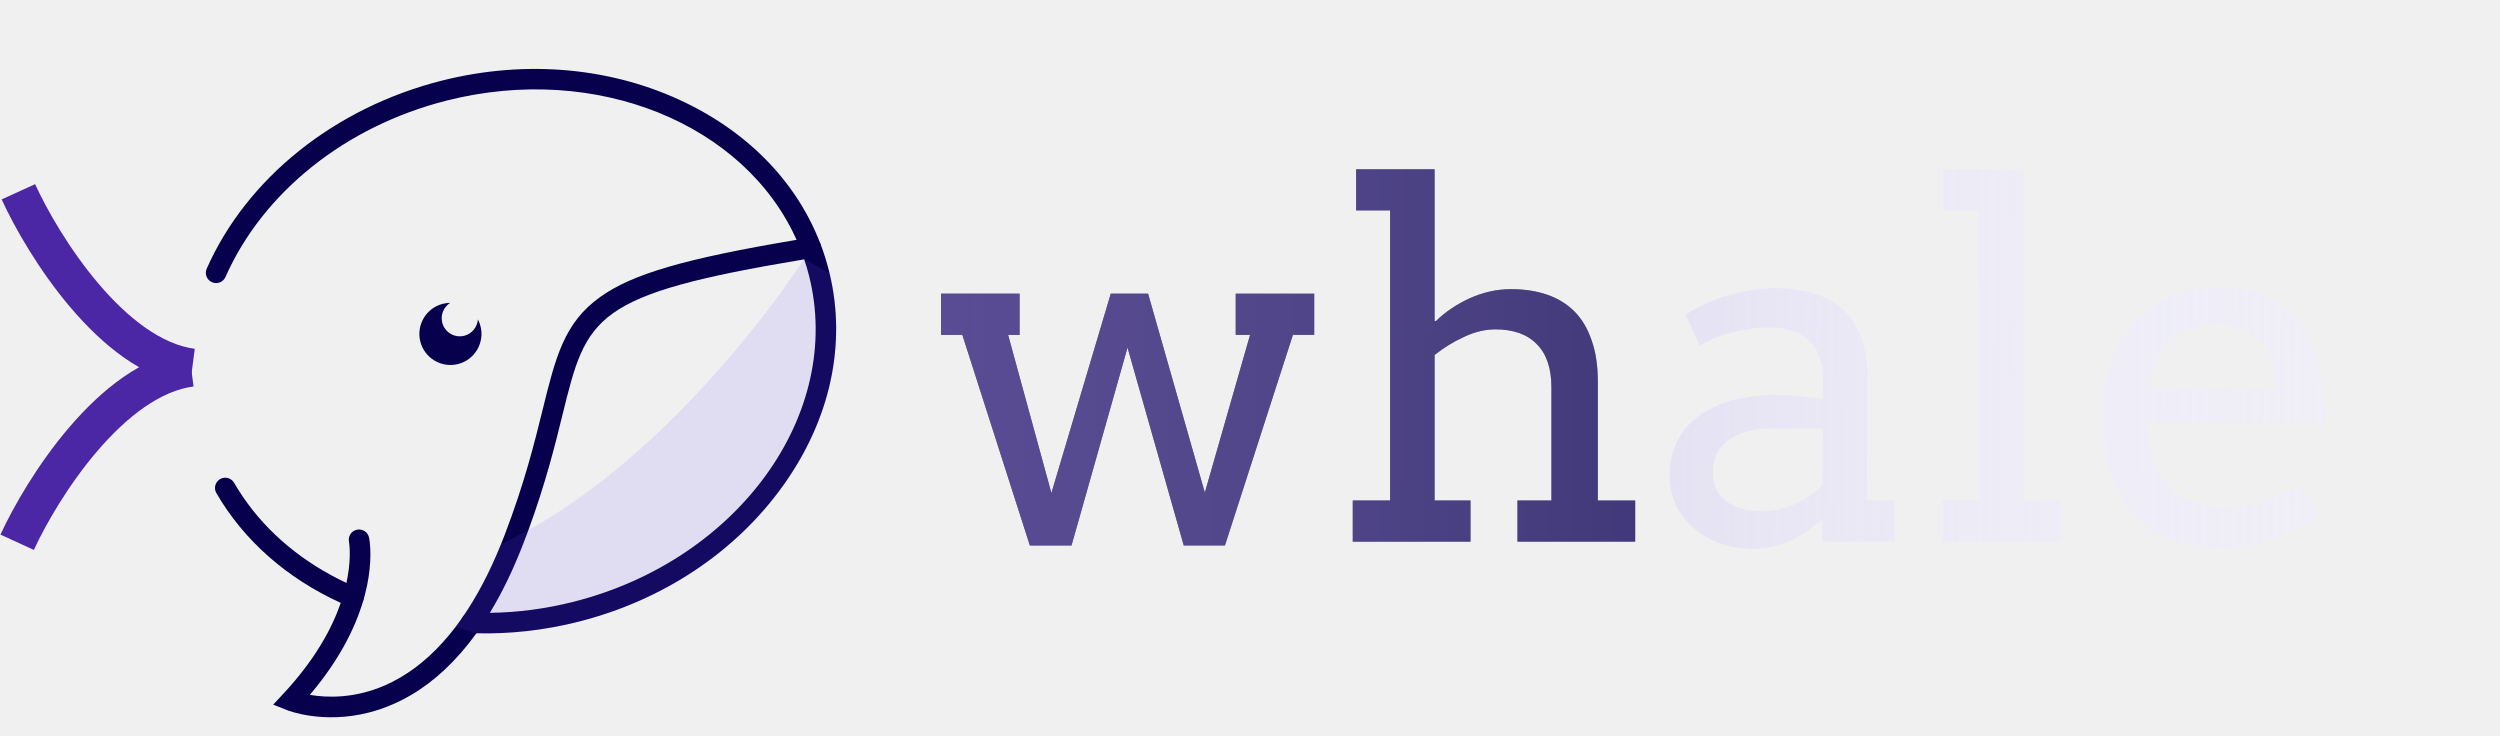
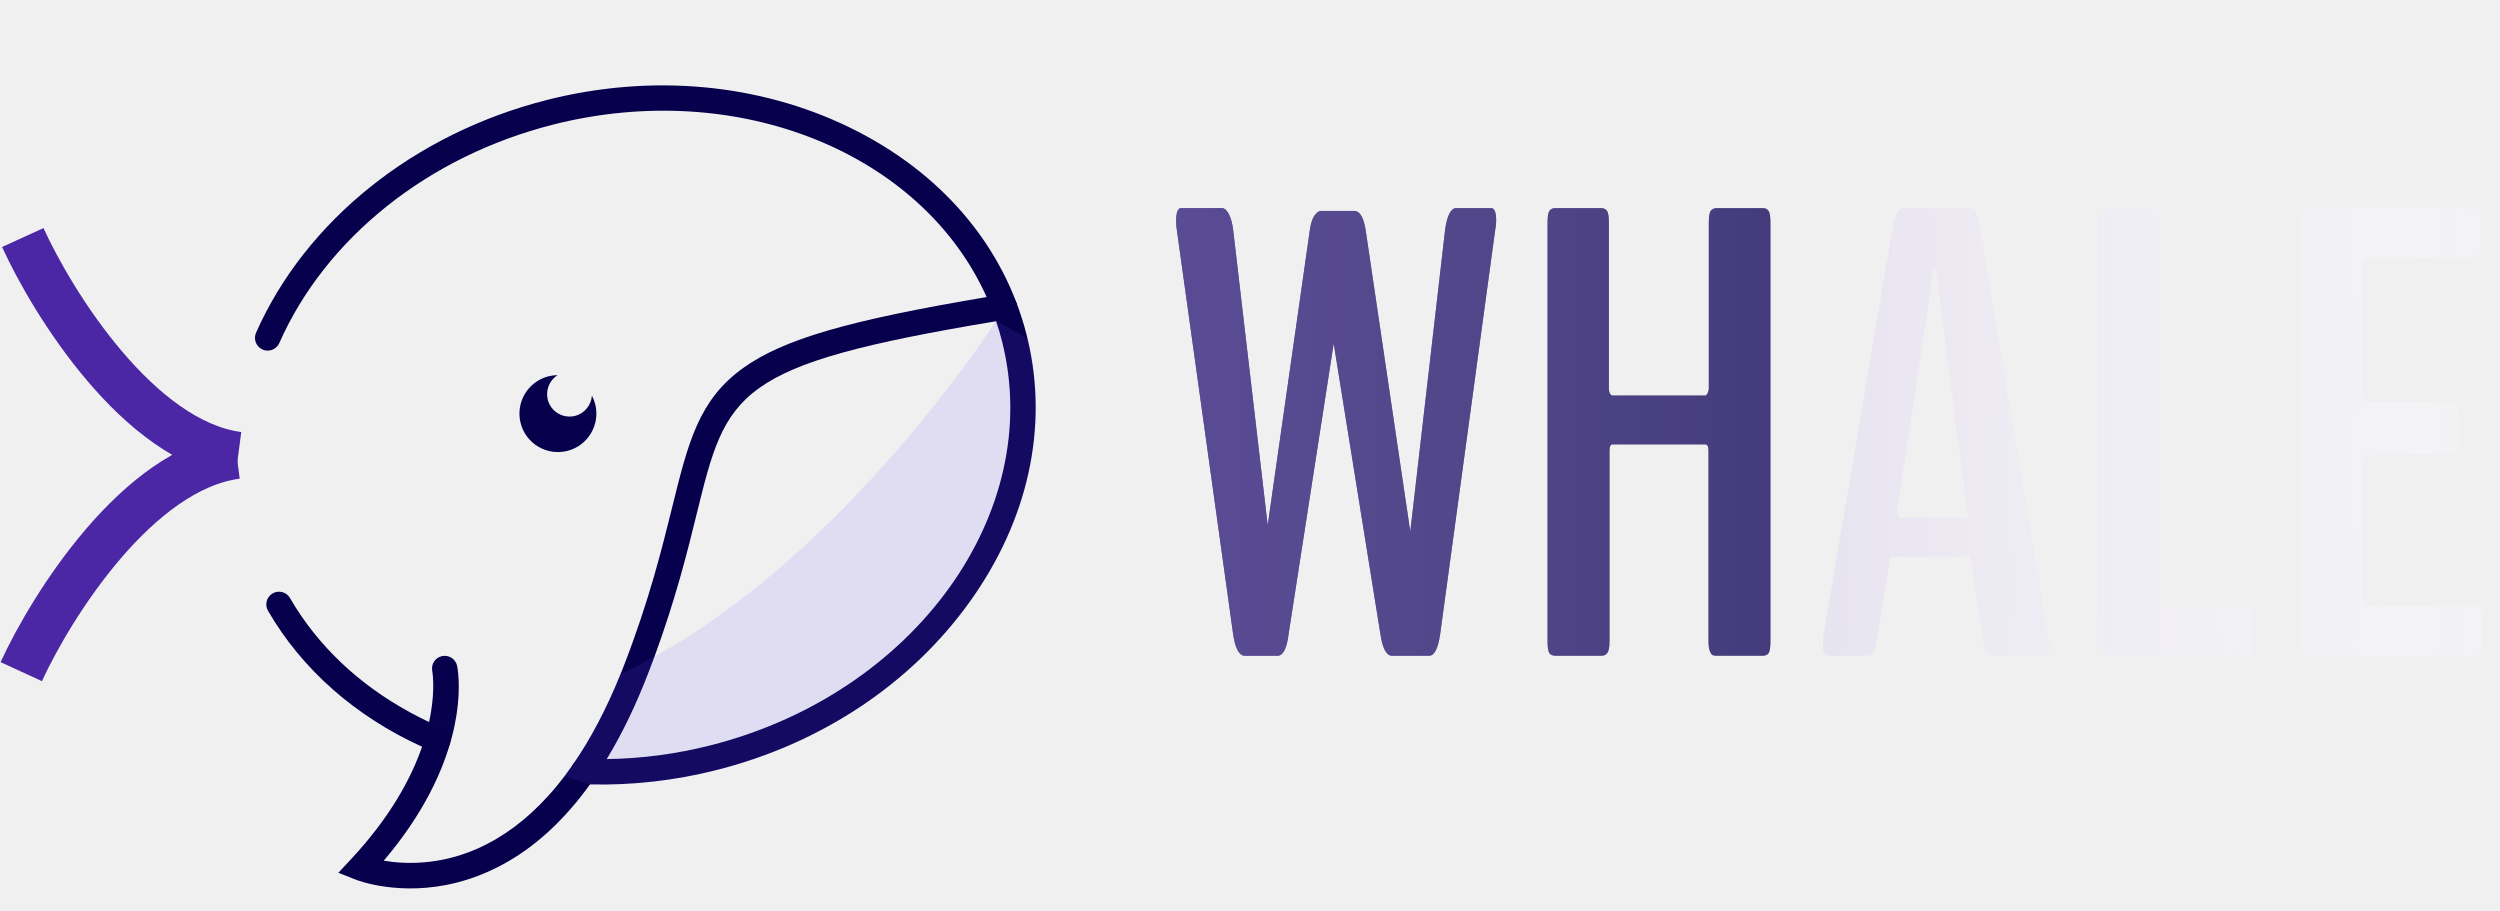
- <svg xmlns="http://www.w3.org/2000/svg" width="2040" height="600" viewBox="0 0 2040 600" fill="none">
+ <svg xmlns="http://www.w3.org/2000/svg" width="1647" height="600" viewBox="0 0 1647 600" fill="none">
  <g clip-path="url(#clip0)">
    <path d="M296.535 485.267C296.966 486.969 296.898 488.858 296.139 490.633C295.076 493.147 292.923 494.871 290.462 495.494C288.758 495.925 286.923 495.843 285.183 495.104C282.771 494.104 280.4 493.034 278.055 491.958C233.906 471.821 198.937 440.987 176.554 402.362C174.249 398.37 175.601 393.251 179.62 390.938C183.579 388.612 188.732 389.985 191.038 393.977C209.087 425.151 236.201 450.866 270.167 469.321L270.439 469.482C274.409 471.642 278.503 473.714 282.683 475.678C285.623 477.063 288.639 478.401 291.667 479.678C294.174 480.712 295.892 482.838 296.535 485.267Z" fill="#07004D" />
    <path d="M676.361 220.721C676.573 221.559 676.779 222.371 676.964 223.216C690.87 281.34 677.373 342.743 638.854 396.467C600.105 450.536 540.878 489.873 472.128 507.274C444.567 514.249 416.536 517.43 388.676 516.739C387.148 516.723 385.613 516.681 384.068 516.611C381.308 516.504 378.928 515.062 377.502 512.949C376.51 511.53 375.95 509.773 376.025 507.912C376.089 506.571 376.464 505.325 377.078 504.221C377.421 503.76 377.757 503.272 378.068 502.79C379.666 500.918 382.085 499.787 384.731 499.895C389.732 500.098 394.726 500.157 399.711 500.074C422.548 499.791 445.464 496.755 468.02 491.045C602.492 457.011 688.672 337.582 660.134 224.828C658.998 220.338 657.713 215.944 656.218 211.633C654.41 206.191 652.344 200.87 650.001 195.709C607.794 101.379 486.915 51.077 364.506 82.059C282.098 102.917 214.624 156.744 184.004 225.994C182.143 230.235 177.189 232.151 172.974 230.281C168.726 228.392 166.817 223.466 168.679 219.224C201.397 145.3 273.04 87.942 360.398 65.831C429.149 48.43 499.965 54.884 559.763 83.98C620.058 113.327 661.473 161.896 676.361 220.721Z" fill="#07004D" />
    <path d="M669.992 200.894C670.741 205.453 667.656 209.745 663.07 210.503C660.749 210.888 658.485 211.26 656.219 211.631C483.183 240.434 478.864 257.931 459.051 338.259C452.871 363.42 445.247 394.244 431.075 432.855C429.813 436.281 428.504 439.749 427.128 443.293C418.928 464.563 409.794 483.508 399.712 500.074C396.164 505.951 392.471 511.492 388.677 516.739C384.519 522.597 380.178 528.071 375.68 533.151C359.259 551.955 340.948 565.8 320.836 574.573C313.951 577.611 307.21 579.863 300.747 581.499C263.748 590.863 235.684 580.038 234.31 579.495L222.921 574.981L231.271 566.018C257.234 538.179 270.929 512.583 278.055 491.957C279.933 486.532 281.355 481.453 282.436 476.748C282.517 476.383 282.603 476.044 282.684 475.679C283.051 473.944 283.378 472.279 283.684 470.648C286.784 452.998 284.812 442.361 284.778 442.11C283.864 437.593 286.714 433.159 291.26 432.24C295.769 431.299 300.174 434.157 301.135 438.632C301.362 439.755 303.759 451.725 300.743 471.078C300.026 475.634 299.011 480.61 297.592 485.919C291.757 507.888 279.159 535.998 252.819 567.01C266.177 569.299 289.083 570.322 314.498 559.084C331.373 551.618 346.969 540.015 361.133 524.343C364.896 520.225 368.531 515.823 372.09 511.124C373.768 508.887 375.433 506.595 377.078 504.221C377.421 503.76 377.758 503.272 378.068 502.791C389.38 486.315 399.629 466.771 408.732 444.293C409.671 441.984 410.578 439.653 411.506 437.289C427.893 394.693 436.157 361.177 442.811 334.253C453.351 291.526 460.306 263.29 489.786 242.302C516.196 223.503 558.631 211.064 650.002 195.709C653.396 195.137 656.846 194.551 660.382 193.973C664.947 193.25 669.24 196.336 669.992 200.894Z" fill="#07004D" />
    <g opacity="0.25">
      <g opacity="0.25">
        <path opacity="0.25" d="M283.684 470.648C289.396 471.044 295.073 471.19 300.742 471.078C300.026 475.634 299.012 480.61 297.592 485.919L296.535 485.267L282.436 476.748L270.439 469.482C274.409 471.643 278.502 473.714 282.684 475.679C283.051 473.944 283.378 472.279 283.684 470.648Z" fill="#0071BC" />
      </g>
    </g>
    <g opacity="0.25">
      <g opacity="0.25">
        <path opacity="0.25" d="M676.964 223.216C690.87 281.34 677.374 342.743 638.853 396.467C600.104 450.536 540.878 489.873 472.128 507.273C444.568 514.249 416.537 517.429 388.677 516.739L377.501 512.949L372.091 511.125C373.768 508.886 375.432 506.594 377.078 504.221C377.421 503.761 377.758 503.273 378.068 502.791C389.38 486.315 399.629 466.771 408.732 444.293C416.292 440.74 423.731 436.929 431.076 432.854C561.097 360.662 656.219 211.632 656.219 211.632L676.964 223.216Z" fill="#7150FF" />
        <path opacity="0.25" d="M676.964 223.216C690.87 281.34 677.374 342.743 638.853 396.467C600.104 450.536 540.878 489.873 472.128 507.273C444.568 514.249 416.537 517.429 388.677 516.739L377.501 512.949L372.091 511.125C373.768 508.886 375.432 506.594 377.078 504.221C377.421 503.761 377.758 503.273 378.068 502.791C389.38 486.315 399.629 466.771 408.732 444.293C416.292 440.74 423.731 436.929 431.076 432.854C561.097 360.662 656.219 211.632 656.219 211.632L676.964 223.216Z" fill="#7150FF" />
        <path opacity="0.25" d="M676.964 223.216C690.87 281.34 677.374 342.743 638.853 396.467C600.104 450.536 540.878 489.873 472.128 507.273C444.568 514.249 416.537 517.429 388.677 516.739L377.501 512.949L372.091 511.125C373.768 508.886 375.432 506.594 377.078 504.221C377.421 503.761 377.758 503.273 378.068 502.791C389.38 486.315 399.629 466.771 408.732 444.293C416.292 440.74 423.731 436.929 431.076 432.854C561.097 360.662 656.219 211.632 656.219 211.632L676.964 223.216Z" fill="#7150FF" />
        <path opacity="0.25" d="M676.964 223.216C690.87 281.34 677.374 342.743 638.853 396.467C600.104 450.536 540.878 489.873 472.128 507.273C444.568 514.249 416.537 517.429 388.677 516.739L377.501 512.949L372.091 511.125C373.768 508.886 375.432 506.594 377.078 504.221C377.421 503.761 377.758 503.273 378.068 502.791C389.38 486.315 399.629 466.771 408.732 444.293C416.292 440.74 423.731 436.929 431.076 432.854C561.097 360.662 656.219 211.632 656.219 211.632L676.964 223.216Z" fill="#7150FF" />
        <path opacity="0.25" d="M676.964 223.216C690.87 281.34 677.374 342.743 638.853 396.467C600.104 450.536 540.878 489.873 472.128 507.273C444.568 514.249 416.537 517.429 388.677 516.739L377.501 512.949L372.091 511.125C373.768 508.886 375.432 506.594 377.078 504.221C377.421 503.761 377.758 503.273 378.068 502.791C389.38 486.315 399.629 466.771 408.732 444.293C416.292 440.74 423.731 436.929 431.076 432.854C561.097 360.662 656.219 211.632 656.219 211.632L676.964 223.216Z" fill="#7150FF" />
        <path opacity="0.25" d="M676.964 223.216C690.87 281.34 677.374 342.743 638.853 396.467C600.104 450.536 540.878 489.873 472.128 507.273C444.568 514.249 416.537 517.429 388.677 516.739L377.501 512.949L372.091 511.125C373.768 508.886 375.432 506.594 377.078 504.221C377.421 503.761 377.758 503.273 378.068 502.791C389.38 486.315 399.629 466.771 408.732 444.293C416.292 440.74 423.731 436.929 431.076 432.854C561.097 360.662 656.219 211.632 656.219 211.632L676.964 223.216Z" fill="#7150FF" />
        <path opacity="0.25" d="M676.964 223.216C690.87 281.34 677.374 342.743 638.853 396.467C600.104 450.536 540.878 489.873 472.128 507.273C444.568 514.249 416.537 517.429 388.677 516.739L377.501 512.949L372.091 511.125C373.768 508.886 375.432 506.594 377.078 504.221C377.421 503.761 377.758 503.273 378.068 502.791C389.38 486.315 399.629 466.771 408.732 444.293C416.292 440.74 423.731 436.929 431.076 432.854C561.097 360.662 656.219 211.632 656.219 211.632L676.964 223.216Z" fill="#7150FF" />
        <path opacity="0.25" d="M676.964 223.216C690.87 281.34 677.374 342.743 638.853 396.467C600.104 450.536 540.878 489.873 472.128 507.273C444.568 514.249 416.537 517.429 388.677 516.739L377.501 512.949L372.091 511.125C373.768 508.886 375.432 506.594 377.078 504.221C377.421 503.761 377.758 503.273 378.068 502.791C389.38 486.315 399.629 466.771 408.732 444.293C416.292 440.74 423.731 436.929 431.076 432.854C561.097 360.662 656.219 211.632 656.219 211.632L676.964 223.216Z" fill="#7150FF" />
        <path opacity="0.25" d="M676.964 223.216C690.87 281.34 677.374 342.743 638.853 396.467C600.104 450.536 540.878 489.873 472.128 507.273C444.568 514.249 416.537 517.429 388.677 516.739L377.501 512.949L372.091 511.125C373.768 508.886 375.432 506.594 377.078 504.221C377.421 503.761 377.758 503.273 378.068 502.791C389.38 486.315 399.629 466.771 408.732 444.293C416.292 440.74 423.731 436.929 431.076 432.854C561.097 360.662 656.219 211.632 656.219 211.632L676.964 223.216Z" fill="#7150FF" />
        <path opacity="0.25" d="M676.964 223.216C690.87 281.34 677.374 342.743 638.853 396.467C600.104 450.536 540.878 489.873 472.128 507.273C444.568 514.249 416.537 517.429 388.677 516.739L377.501 512.949L372.091 511.125C373.768 508.886 375.432 506.594 377.078 504.221C377.421 503.761 377.758 503.273 378.068 502.791C389.38 486.315 399.629 466.771 408.732 444.293C416.292 440.74 423.731 436.929 431.076 432.854C561.097 360.662 656.219 211.632 656.219 211.632L676.964 223.216Z" fill="#7150FF" />
        <path opacity="0.25" d="M676.964 223.216C690.87 281.34 677.374 342.743 638.853 396.467C600.104 450.536 540.878 489.873 472.128 507.273C444.568 514.249 416.537 517.429 388.677 516.739L377.501 512.949L372.091 511.125C373.768 508.886 375.432 506.594 377.078 504.221C377.421 503.761 377.758 503.273 378.068 502.791C389.38 486.315 399.629 466.771 408.732 444.293C416.292 440.74 423.731 436.929 431.076 432.854C561.097 360.662 656.219 211.632 656.219 211.632L676.964 223.216Z" fill="#7150FF" />
        <path opacity="0.25" d="M676.964 223.216C690.87 281.34 677.374 342.743 638.853 396.467C600.104 450.536 540.878 489.873 472.128 507.273C444.568 514.249 416.537 517.429 388.677 516.739L377.501 512.949L372.091 511.125C373.768 508.886 375.432 506.594 377.078 504.221C377.421 503.761 377.758 503.273 378.068 502.791C389.38 486.315 399.629 466.771 408.732 444.293C416.292 440.74 423.731 436.929 431.076 432.854C561.097 360.662 656.219 211.632 656.219 211.632L676.964 223.216Z" fill="#7150FF" />
        <path opacity="0.25" d="M676.964 223.216C690.87 281.34 677.374 342.743 638.853 396.467C600.104 450.536 540.878 489.873 472.128 507.273C444.568 514.249 416.537 517.429 388.677 516.739L377.501 512.949L372.091 511.125C373.768 508.886 375.432 506.594 377.078 504.221C377.421 503.761 377.758 503.273 378.068 502.791C389.38 486.315 399.629 466.771 408.732 444.293C416.292 440.74 423.731 436.929 431.076 432.854C561.097 360.662 656.219 211.632 656.219 211.632L676.964 223.216Z" fill="#7150FF" />
      </g>
    </g>
    <g opacity="0.25">
      <g opacity="0.25">
        <path opacity="0.25" d="M676.964 223.216C690.87 281.34 677.374 342.743 638.853 396.467C600.104 450.536 540.878 489.873 472.128 507.273C444.568 514.249 416.537 517.429 388.677 516.739L377.501 512.949L372.091 511.125C373.768 508.886 375.432 506.594 377.078 504.221C377.421 503.761 377.758 503.273 378.068 502.791C389.38 486.315 399.629 466.771 408.732 444.293C416.292 440.74 423.731 436.929 431.076 432.854C561.097 360.662 656.219 211.632 656.219 211.632L676.964 223.216Z" fill="#7150FF" />
        <path opacity="0.25" d="M676.964 223.216C690.87 281.34 677.374 342.743 638.853 396.467C600.104 450.536 540.878 489.873 472.128 507.273C444.568 514.249 416.537 517.429 388.677 516.739L377.501 512.949L372.091 511.125C373.768 508.886 375.432 506.594 377.078 504.221C377.421 503.761 377.758 503.273 378.068 502.791C389.38 486.315 399.629 466.771 408.732 444.293C416.292 440.74 423.731 436.929 431.076 432.854C561.097 360.662 656.219 211.632 656.219 211.632L676.964 223.216Z" fill="#7150FF" />
        <path opacity="0.25" d="M676.964 223.216C690.87 281.34 677.374 342.743 638.853 396.467C600.104 450.536 540.878 489.873 472.128 507.273C444.568 514.249 416.537 517.429 388.677 516.739L377.501 512.949L372.091 511.125C373.768 508.886 375.432 506.594 377.078 504.221C377.421 503.761 377.758 503.273 378.068 502.791C389.38 486.315 399.629 466.771 408.732 444.293C416.292 440.74 423.731 436.929 431.076 432.854C561.097 360.662 656.219 211.632 656.219 211.632L676.964 223.216Z" fill="#7150FF" />
        <path opacity="0.25" d="M676.964 223.216C690.87 281.34 677.374 342.743 638.853 396.467C600.104 450.536 540.878 489.873 472.128 507.273C444.568 514.249 416.537 517.429 388.677 516.739L377.501 512.949L372.091 511.125C373.768 508.886 375.432 506.594 377.078 504.221C377.421 503.761 377.758 503.273 378.068 502.791C389.38 486.315 399.629 466.771 408.732 444.293C416.292 440.74 423.731 436.929 431.076 432.854C561.097 360.662 656.219 211.632 656.219 211.632L676.964 223.216Z" fill="#7150FF" />
        <path opacity="0.25" d="M676.964 223.216C690.87 281.34 677.374 342.743 638.853 396.467C600.104 450.536 540.878 489.873 472.128 507.273C444.568 514.249 416.537 517.429 388.677 516.739L377.501 512.949L372.091 511.125C373.768 508.886 375.432 506.594 377.078 504.221C377.421 503.761 377.758 503.273 378.068 502.791C389.38 486.315 399.629 466.771 408.732 444.293C416.292 440.74 423.731 436.929 431.076 432.854C561.097 360.662 656.219 211.632 656.219 211.632L676.964 223.216Z" fill="#7150FF" />
        <path opacity="0.25" d="M676.964 223.216C690.87 281.34 677.374 342.743 638.853 396.467C600.104 450.536 540.878 489.873 472.128 507.273C444.568 514.249 416.537 517.429 388.677 516.739L377.501 512.949L372.091 511.125C373.768 508.886 375.432 506.594 377.078 504.221C377.421 503.761 377.758 503.273 378.068 502.791C389.38 486.315 399.629 466.771 408.732 444.293C416.292 440.74 423.731 436.929 431.076 432.854C561.097 360.662 656.219 211.632 656.219 211.632L676.964 223.216Z" fill="#7150FF" />
        <path opacity="0.25" d="M676.964 223.216C690.87 281.34 677.374 342.743 638.853 396.467C600.104 450.536 540.878 489.873 472.128 507.273C444.568 514.249 416.537 517.429 388.677 516.739L377.501 512.949L372.091 511.125C373.768 508.886 375.432 506.594 377.078 504.221C377.421 503.761 377.758 503.273 378.068 502.791C389.38 486.315 399.629 466.771 408.732 444.293C416.292 440.74 423.731 436.929 431.076 432.854C561.097 360.662 656.219 211.632 656.219 211.632L676.964 223.216Z" fill="#7150FF" />
        <path opacity="0.25" d="M676.964 223.216C690.87 281.34 677.374 342.743 638.853 396.467C600.104 450.536 540.878 489.873 472.128 507.273C444.568 514.249 416.537 517.429 388.677 516.739L377.501 512.949L372.091 511.125C373.768 508.886 375.432 506.594 377.078 504.221C377.421 503.761 377.758 503.273 378.068 502.791C389.38 486.315 399.629 466.771 408.732 444.293C416.292 440.74 423.731 436.929 431.076 432.854C561.097 360.662 656.219 211.632 656.219 211.632L676.964 223.216Z" fill="#7150FF" />
        <path opacity="0.25" d="M676.964 223.216C690.87 281.34 677.374 342.743 638.853 396.467C600.104 450.536 540.878 489.873 472.128 507.273C444.568 514.249 416.537 517.429 388.677 516.739L377.501 512.949L372.091 511.125C373.768 508.886 375.432 506.594 377.078 504.221C377.421 503.761 377.758 503.273 378.068 502.791C389.38 486.315 399.629 466.771 408.732 444.293C416.292 440.74 423.731 436.929 431.076 432.854C561.097 360.662 656.219 211.632 656.219 211.632L676.964 223.216Z" fill="#7150FF" />
        <path opacity="0.25" d="M676.964 223.216C690.87 281.34 677.374 342.743 638.853 396.467C600.104 450.536 540.878 489.873 472.128 507.273C444.568 514.249 416.537 517.429 388.677 516.739L377.501 512.949L372.091 511.125C373.768 508.886 375.432 506.594 377.078 504.221C377.421 503.761 377.758 503.273 378.068 502.791C389.38 486.315 399.629 466.771 408.732 444.293C416.292 440.74 423.731 436.929 431.076 432.854C561.097 360.662 656.219 211.632 656.219 211.632L676.964 223.216Z" fill="#7150FF" />
        <path opacity="0.25" d="M676.964 223.216C690.87 281.34 677.374 342.743 638.853 396.467C600.104 450.536 540.878 489.873 472.128 507.273C444.568 514.249 416.537 517.429 388.677 516.739L377.501 512.949L372.091 511.125C373.768 508.886 375.432 506.594 377.078 504.221C377.421 503.761 377.758 503.273 378.068 502.791C389.38 486.315 399.629 466.771 408.732 444.293C416.292 440.74 423.731 436.929 431.076 432.854C561.097 360.662 656.219 211.632 656.219 211.632L676.964 223.216Z" fill="#7150FF" />
        <path opacity="0.25" d="M676.964 223.216C690.87 281.34 677.374 342.743 638.853 396.467C600.104 450.536 540.878 489.873 472.128 507.273C444.568 514.249 416.537 517.429 388.677 516.739L377.501 512.949L372.091 511.125C373.768 508.886 375.432 506.594 377.078 504.221C377.421 503.761 377.758 503.273 378.068 502.791C389.38 486.315 399.629 466.771 408.732 444.293C416.292 440.74 423.731 436.929 431.076 432.854C561.097 360.662 656.219 211.632 656.219 211.632L676.964 223.216Z" fill="#7150FF" />
        <path opacity="0.25" d="M676.964 223.216C690.87 281.34 677.374 342.743 638.853 396.467C600.104 450.536 540.878 489.873 472.128 507.273C444.568 514.249 416.537 517.429 388.677 516.739L377.501 512.949L372.091 511.125C373.768 508.886 375.432 506.594 377.078 504.221C377.421 503.761 377.758 503.273 378.068 502.791C389.38 486.315 399.629 466.771 408.732 444.293C416.292 440.74 423.731 436.929 431.076 432.854C561.097 360.662 656.219 211.632 656.219 211.632L676.964 223.216Z" fill="#7150FF" />
      </g>
    </g>
    <path d="M392.124 266.264C395.555 279.818 387.327 293.624 373.771 297.055C360.218 300.485 346.413 292.256 342.982 278.702C339.552 265.148 347.78 251.342 361.333 247.912C363.341 247.404 365.368 247.153 367.326 247.135C362.069 250.473 359.261 256.935 360.867 263.281C362.868 271.185 370.923 275.986 378.827 273.986C385.173 272.38 389.523 266.835 389.956 260.625C390.874 262.354 391.616 264.257 392.124 266.264Z" fill="#07004D" />
    <path d="M15 156.488C35.149 200.614 91.757 290.99 157 299.488" stroke="#4B27A5" stroke-width="30" stroke-linejoin="round" />
    <path d="M14 442.488C34.149 398.671 90.757 308.927 156 300.488" stroke="#4B27A5" stroke-width="30" stroke-linejoin="round" />
  </g>
-   <path d="M767.906 239.656H831.969V273.25H822.594L857.945 402.352L906.383 239.656H936.852L983.141 401.961L1020.05 273.25H1008.34V239.656H1072.4V273.25H1055.02L999.547 445.125H965.953L920.055 283.602L874.352 445.125H840.367L785.289 273.25H767.906V239.656ZM1106.58 138.094H1170.64V261.922H1171.81C1175.46 258.276 1179.62 254.891 1184.31 251.766C1189.13 248.51 1194.14 245.711 1199.35 243.367C1204.56 241.023 1209.96 239.201 1215.56 237.898C1221.16 236.596 1227.02 235.945 1233.14 235.945C1243.95 235.945 1253.71 237.443 1262.44 240.438C1271.16 243.432 1278.58 247.99 1284.7 254.109C1290.82 260.229 1295.51 268.107 1298.77 277.742C1302.15 287.247 1303.84 298.51 1303.84 311.531V408.406H1334.31V442H1238.22V408.406H1265.95V316.023C1265.95 300.529 1261.98 288.81 1254.04 280.867C1246.23 272.794 1234.96 268.758 1220.25 268.758C1211.92 268.758 1203.45 270.776 1194.86 274.812C1186.27 278.719 1178.19 283.667 1170.64 289.656V408.406H1199.94V442H1103.84V408.406H1134.31V171.688H1106.58V138.094Z" fill="#07004D" />
-   <path d="M767.906 239.656H831.969V273.25H822.594L857.945 402.352L906.383 239.656H936.852L983.141 401.961L1020.05 273.25H1008.34V239.656H1072.4V273.25H1055.02L999.547 445.125H965.953L920.055 283.602L874.352 445.125H840.367L785.289 273.25H767.906V239.656ZM1106.58 138.094H1170.64V261.922H1171.81C1175.46 258.276 1179.62 254.891 1184.31 251.766C1189.13 248.51 1194.14 245.711 1199.35 243.367C1204.56 241.023 1209.96 239.201 1215.56 237.898C1221.16 236.596 1227.02 235.945 1233.14 235.945C1243.95 235.945 1253.71 237.443 1262.44 240.438C1271.16 243.432 1278.58 247.99 1284.7 254.109C1290.82 260.229 1295.51 268.107 1298.77 277.742C1302.15 287.247 1303.84 298.51 1303.84 311.531V408.406H1334.31V442H1238.22V408.406H1265.95V316.023C1265.95 300.529 1261.98 288.81 1254.04 280.867C1246.23 272.794 1234.96 268.758 1220.25 268.758C1211.92 268.758 1203.45 270.776 1194.86 274.812C1186.27 278.719 1178.19 283.667 1170.64 289.656V408.406H1199.94V442H1103.84V408.406H1134.31V171.688H1106.58V138.094Z" fill="url(#paint0_linear)" />
-   <path d="M1487.24 423.25C1479.56 430.411 1471.03 436.271 1461.66 440.828C1452.41 445.385 1441.86 447.664 1430.02 447.664C1420.12 447.664 1411.01 446.102 1402.67 442.977C1394.47 439.852 1387.37 435.62 1381.38 430.281C1375.39 424.812 1370.71 418.497 1367.32 411.336C1364.07 404.174 1362.44 396.557 1362.44 388.484C1362.44 379.891 1363.67 372.273 1366.15 365.633C1368.75 358.992 1372.14 353.263 1376.3 348.445C1380.6 343.497 1385.55 339.396 1391.15 336.141C1396.88 332.755 1402.8 330.086 1408.92 328.133C1415.17 326.049 1421.49 324.617 1427.87 323.836C1434.38 322.924 1440.56 322.469 1446.42 322.469C1455.8 322.469 1463.67 322.794 1470.05 323.445C1476.43 323.966 1482.23 324.747 1487.44 325.789L1487.63 309.188C1487.63 302.026 1486.59 295.841 1484.51 290.633C1482.42 285.294 1479.49 280.932 1475.72 277.547C1471.94 274.031 1467.39 271.427 1462.05 269.734C1456.84 268.042 1450.98 267.195 1444.47 267.195C1438.35 267.195 1432.49 267.651 1426.89 268.562C1421.29 269.344 1416.02 270.451 1411.07 271.883C1406.25 273.185 1401.76 274.747 1397.59 276.57C1393.56 278.263 1390.11 280.086 1387.24 282.039L1375.33 256.844C1380.15 253.719 1385.42 250.854 1391.15 248.25C1396.88 245.516 1402.87 243.237 1409.12 241.414C1415.5 239.461 1421.94 237.964 1428.45 236.922C1435.09 235.75 1441.6 235.164 1447.98 235.164C1459.7 235.164 1470.25 236.596 1479.62 239.461C1489 242.195 1496.94 246.492 1503.45 252.352C1509.96 258.211 1514.98 265.698 1518.49 274.812C1522.01 283.797 1523.77 294.604 1523.77 307.234L1523.57 408.406H1546.03V442H1487.24V423.25ZM1438.02 417.195C1442.84 417.195 1447.66 416.609 1452.48 415.438C1457.29 414.266 1461.85 412.703 1466.15 410.75C1470.45 408.667 1474.42 406.323 1478.06 403.719C1481.71 400.984 1484.77 398.185 1487.24 395.32L1487.44 349.617H1445.25C1438.22 349.617 1431.77 350.398 1425.91 351.961C1420.18 353.523 1415.17 355.802 1410.88 358.797C1406.71 361.792 1403.45 365.503 1401.11 369.93C1398.77 374.357 1397.59 379.435 1397.59 385.164C1397.59 390.503 1398.57 395.19 1400.52 399.227C1402.48 403.133 1405.21 406.453 1408.73 409.188C1412.37 411.792 1416.67 413.81 1421.62 415.242C1426.57 416.544 1432.03 417.195 1438.02 417.195ZM1585.48 138.094H1651.11V408.406H1681.58V442H1585.48V408.406H1614.78V171.688H1585.48V138.094ZM1751.5 345.516C1751.5 351.245 1751.89 356.518 1752.67 361.336C1753.58 366.023 1754.82 370.516 1756.38 374.812C1761.2 387.833 1768.88 397.664 1779.43 404.305C1790.11 410.815 1802.15 414.07 1815.56 414.07C1826.11 414.07 1836.33 412.638 1846.23 409.773C1856.25 406.779 1866.73 402.156 1877.67 395.906L1892.32 420.711C1879.04 429.826 1865.69 436.596 1852.28 441.023C1838.87 445.451 1824.94 447.664 1810.48 447.664C1796.81 447.664 1784.12 445.385 1772.4 440.828C1760.81 436.271 1750.78 429.5 1742.32 420.516C1733.99 411.531 1727.41 400.333 1722.59 386.922C1717.91 373.51 1715.56 357.885 1715.56 340.047C1715.56 325.594 1717.58 311.987 1721.62 299.227C1725.65 286.336 1731.64 275.138 1739.59 265.633C1747.66 255.997 1757.62 248.38 1769.47 242.781C1781.32 237.182 1795.12 234.383 1810.88 234.383C1826.11 234.383 1838.8 236.727 1848.96 241.414C1859.25 245.971 1867.58 252.091 1873.96 259.773C1880.47 267.326 1885.35 275.984 1888.61 285.75C1891.99 295.516 1894.34 305.477 1895.64 315.633C1896.29 320.581 1896.68 325.594 1896.81 330.672C1897.07 335.75 1897.2 340.698 1897.2 345.516H1751.5ZM1808.34 264.852C1799.87 264.852 1792.45 266.089 1786.07 268.562C1779.82 270.906 1774.48 274.357 1770.05 278.914C1765.63 283.341 1762.05 288.81 1759.31 295.32C1756.71 301.831 1754.76 309.122 1753.45 317.195H1858.34C1857.82 309.643 1856.58 302.677 1854.62 296.297C1852.8 289.917 1849.94 284.383 1846.03 279.695C1842.12 275.008 1837.11 271.362 1830.99 268.758C1824.87 266.154 1817.32 264.852 1808.34 264.852Z" fill="#EFEEF8" />
-   <path d="M1487.24 423.25C1479.56 430.411 1471.03 436.271 1461.66 440.828C1452.41 445.385 1441.86 447.664 1430.02 447.664C1420.12 447.664 1411.01 446.102 1402.67 442.977C1394.47 439.852 1387.37 435.62 1381.38 430.281C1375.39 424.812 1370.71 418.497 1367.32 411.336C1364.07 404.174 1362.44 396.557 1362.44 388.484C1362.44 379.891 1363.67 372.273 1366.15 365.633C1368.75 358.992 1372.14 353.263 1376.3 348.445C1380.6 343.497 1385.55 339.396 1391.15 336.141C1396.88 332.755 1402.8 330.086 1408.92 328.133C1415.17 326.049 1421.49 324.617 1427.87 323.836C1434.38 322.924 1440.56 322.469 1446.42 322.469C1455.8 322.469 1463.67 322.794 1470.05 323.445C1476.43 323.966 1482.23 324.747 1487.44 325.789L1487.63 309.188C1487.63 302.026 1486.59 295.841 1484.51 290.633C1482.42 285.294 1479.49 280.932 1475.72 277.547C1471.94 274.031 1467.39 271.427 1462.05 269.734C1456.84 268.042 1450.98 267.195 1444.47 267.195C1438.35 267.195 1432.49 267.651 1426.89 268.562C1421.29 269.344 1416.02 270.451 1411.07 271.883C1406.25 273.185 1401.76 274.747 1397.59 276.57C1393.56 278.263 1390.11 280.086 1387.24 282.039L1375.33 256.844C1380.15 253.719 1385.42 250.854 1391.15 248.25C1396.88 245.516 1402.87 243.237 1409.12 241.414C1415.5 239.461 1421.94 237.964 1428.45 236.922C1435.09 235.75 1441.6 235.164 1447.98 235.164C1459.7 235.164 1470.25 236.596 1479.62 239.461C1489 242.195 1496.94 246.492 1503.45 252.352C1509.96 258.211 1514.98 265.698 1518.49 274.812C1522.01 283.797 1523.77 294.604 1523.77 307.234L1523.57 408.406H1546.03V442H1487.24V423.25ZM1438.02 417.195C1442.84 417.195 1447.66 416.609 1452.48 415.438C1457.29 414.266 1461.85 412.703 1466.15 410.75C1470.45 408.667 1474.42 406.323 1478.06 403.719C1481.71 400.984 1484.77 398.185 1487.24 395.32L1487.44 349.617H1445.25C1438.22 349.617 1431.77 350.398 1425.91 351.961C1420.18 353.523 1415.17 355.802 1410.88 358.797C1406.71 361.792 1403.45 365.503 1401.11 369.93C1398.77 374.357 1397.59 379.435 1397.59 385.164C1397.59 390.503 1398.57 395.19 1400.52 399.227C1402.48 403.133 1405.21 406.453 1408.73 409.188C1412.37 411.792 1416.67 413.81 1421.62 415.242C1426.57 416.544 1432.03 417.195 1438.02 417.195ZM1585.48 138.094H1651.11V408.406H1681.58V442H1585.48V408.406H1614.78V171.688H1585.48V138.094ZM1751.5 345.516C1751.5 351.245 1751.89 356.518 1752.67 361.336C1753.58 366.023 1754.82 370.516 1756.38 374.812C1761.2 387.833 1768.88 397.664 1779.43 404.305C1790.11 410.815 1802.15 414.07 1815.56 414.07C1826.11 414.07 1836.33 412.638 1846.23 409.773C1856.25 406.779 1866.73 402.156 1877.67 395.906L1892.32 420.711C1879.04 429.826 1865.69 436.596 1852.28 441.023C1838.87 445.451 1824.94 447.664 1810.48 447.664C1796.81 447.664 1784.12 445.385 1772.4 440.828C1760.81 436.271 1750.78 429.5 1742.32 420.516C1733.99 411.531 1727.41 400.333 1722.59 386.922C1717.91 373.51 1715.56 357.885 1715.56 340.047C1715.56 325.594 1717.58 311.987 1721.62 299.227C1725.65 286.336 1731.64 275.138 1739.59 265.633C1747.66 255.997 1757.62 248.38 1769.47 242.781C1781.32 237.182 1795.12 234.383 1810.88 234.383C1826.11 234.383 1838.8 236.727 1848.96 241.414C1859.25 245.971 1867.58 252.091 1873.96 259.773C1880.47 267.326 1885.35 275.984 1888.61 285.75C1891.99 295.516 1894.34 305.477 1895.64 315.633C1896.29 320.581 1896.68 325.594 1896.81 330.672C1897.07 335.75 1897.2 340.698 1897.2 345.516H1751.5ZM1808.34 264.852C1799.87 264.852 1792.45 266.089 1786.07 268.562C1779.82 270.906 1774.48 274.357 1770.05 278.914C1765.63 283.341 1762.05 288.81 1759.31 295.32C1756.71 301.831 1754.76 309.122 1753.45 317.195H1858.34C1857.82 309.643 1856.58 302.677 1854.62 296.297C1852.8 289.917 1849.94 284.383 1846.03 279.695C1842.12 275.008 1837.11 271.362 1830.99 268.758C1824.87 266.154 1817.32 264.852 1808.34 264.852Z" fill="url(#paint1_linear)" />
+   <path d="M819.781 432C816.227 431.727 813.766 427.01 812.398 417.85L775.279 151.248C775.006 149.881 774.869 147.967 774.869 145.506C774.869 139.9 775.963 137.098 778.15 137.098H805.016C806.656 137.098 808.16 138.396 809.527 140.994C810.895 143.592 811.852 147.078 812.398 151.453L835.162 346.072L862.848 152.068C863.395 147.83 864.352 144.617 865.719 142.43C867.223 140.105 868.795 138.943 870.436 138.943H892.584C896.139 139.354 898.531 143.729 899.762 152.068L929.088 350.174L952.057 151.248C952.604 147.01 953.492 143.592 954.723 140.994C956.09 138.396 957.594 137.098 959.234 137.098H982.408C984.596 137.098 985.689 139.9 985.689 145.506C985.689 147.283 985.484 149.197 985.074 151.248L948.775 417.85C947.408 427.01 945.084 431.727 941.803 432H916.783C913.229 431.727 910.768 426.941 909.4 417.645L878.639 226.307L848.902 417.85C847.809 426.6 845.621 431.316 842.34 432H819.781ZM1024.86 432C1022.95 432 1021.58 431.453 1020.76 430.359C1019.94 429.129 1019.53 426.463 1019.53 422.361V146.736C1019.53 142.635 1019.94 140.037 1020.76 138.943C1021.58 137.713 1022.95 137.098 1024.86 137.098H1054.6C1056.51 137.098 1057.88 137.713 1058.7 138.943C1059.52 140.037 1059.93 142.635 1059.93 146.736V255.838C1059.93 257.068 1060.13 258.162 1060.54 259.119C1061.09 260.076 1061.57 260.555 1061.98 260.555H1123.5C1123.91 260.555 1124.39 260.076 1124.94 259.119C1125.48 258.025 1125.76 256.863 1125.76 255.633V146.736C1125.76 142.771 1126.17 140.174 1126.99 138.943C1127.95 137.713 1129.31 137.098 1131.09 137.098H1161.24C1163.01 137.098 1164.31 137.713 1165.13 138.943C1165.95 140.037 1166.36 142.635 1166.36 146.736V422.361C1166.36 426.463 1165.95 429.129 1165.13 430.359C1164.31 431.453 1163.01 432 1161.24 432H1131.09C1129.86 432 1128.9 431.863 1128.22 431.59C1127.54 431.18 1126.92 430.223 1126.37 428.719C1125.83 427.215 1125.55 425.096 1125.55 422.361V297.059C1125.55 294.188 1124.8 292.752 1123.3 292.752H1062.39C1061.02 292.752 1060.34 294.188 1060.34 297.059V422.361C1060.34 426.326 1059.86 428.924 1058.9 430.154C1058.08 431.385 1056.78 432 1055.01 432H1024.86Z" fill="#07004D" />
+   <path d="M819.781 432C816.227 431.727 813.766 427.01 812.398 417.85L775.279 151.248C775.006 149.881 774.869 147.967 774.869 145.506C774.869 139.9 775.963 137.098 778.15 137.098H805.016C806.656 137.098 808.16 138.396 809.527 140.994C810.895 143.592 811.852 147.078 812.398 151.453L835.162 346.072L862.848 152.068C863.395 147.83 864.352 144.617 865.719 142.43C867.223 140.105 868.795 138.943 870.436 138.943H892.584C896.139 139.354 898.531 143.729 899.762 152.068L929.088 350.174L952.057 151.248C952.604 147.01 953.492 143.592 954.723 140.994C956.09 138.396 957.594 137.098 959.234 137.098H982.408C984.596 137.098 985.689 139.9 985.689 145.506C985.689 147.283 985.484 149.197 985.074 151.248L948.775 417.85C947.408 427.01 945.084 431.727 941.803 432H916.783C913.229 431.727 910.768 426.941 909.4 417.645L878.639 226.307L848.902 417.85C847.809 426.6 845.621 431.316 842.34 432H819.781ZM1024.86 432C1022.95 432 1021.58 431.453 1020.76 430.359C1019.94 429.129 1019.53 426.463 1019.53 422.361V146.736C1019.53 142.635 1019.94 140.037 1020.76 138.943C1021.58 137.713 1022.95 137.098 1024.86 137.098H1054.6C1056.51 137.098 1057.88 137.713 1058.7 138.943C1059.52 140.037 1059.93 142.635 1059.93 146.736V255.838C1059.93 257.068 1060.13 258.162 1060.54 259.119C1061.09 260.076 1061.57 260.555 1061.98 260.555H1123.5C1123.91 260.555 1124.39 260.076 1124.94 259.119C1125.48 258.025 1125.76 256.863 1125.76 255.633V146.736C1125.76 142.771 1126.17 140.174 1126.99 138.943C1127.95 137.713 1129.31 137.098 1131.09 137.098H1161.24C1163.01 137.098 1164.31 137.713 1165.13 138.943C1165.95 140.037 1166.36 142.635 1166.36 146.736V422.361C1166.36 426.463 1165.95 429.129 1165.13 430.359C1164.31 431.453 1163.01 432 1161.24 432H1131.09C1129.86 432 1128.9 431.863 1128.22 431.59C1127.54 431.18 1126.92 430.223 1126.37 428.719C1125.83 427.215 1125.55 425.096 1125.55 422.361V297.059C1125.55 294.188 1124.8 292.752 1123.3 292.752H1062.39C1061.02 292.752 1060.34 294.188 1060.34 297.059V422.361C1060.34 426.326 1059.86 428.924 1058.9 430.154C1058.08 431.385 1056.78 432 1055.01 432H1024.86Z" fill="url(#paint0_linear)" />
+   <path d="M1204.1 432C1202.05 432 1201.02 430.018 1201.02 426.053V422.566C1201.02 420.789 1201.09 419.627 1201.23 419.08L1247.37 147.352C1248.46 140.789 1250.99 137.371 1254.96 137.098H1296.59C1300.42 137.371 1302.88 140.789 1303.97 147.352L1349.29 419.08C1349.29 419.49 1349.36 420.242 1349.5 421.336C1349.77 422.43 1349.91 423.387 1349.91 424.207C1350.04 425.027 1350.11 425.711 1350.11 426.258C1350.11 430.086 1348.95 432 1346.63 432H1312.79C1309.51 432 1307.39 429.197 1306.43 423.592L1298.84 371.297C1298.43 368.289 1297.68 366.785 1296.59 366.785H1246.96C1246 366.785 1245.25 368.357 1244.7 371.502L1236.09 423.387C1235.54 426.805 1234.86 429.129 1234.04 430.359C1233.22 431.453 1231.99 432 1230.35 432H1204.1ZM1252.91 341.15H1294.74C1295.7 341.15 1296.18 339.92 1296.18 337.459C1296.18 336.639 1296.04 336.023 1295.77 335.613L1275.46 177.498C1275.33 176.541 1275.12 176.062 1274.85 176.062C1274.44 176.062 1274.17 176.473 1274.03 177.293L1250.04 335.408C1249.9 336.365 1249.83 336.98 1249.83 337.254C1249.83 339.852 1250.86 341.15 1252.91 341.15ZM1387.64 432C1385.87 432 1384.57 431.453 1383.75 430.359C1382.93 429.129 1382.52 426.463 1382.52 422.361V146.736C1382.52 142.635 1382.93 140.037 1383.75 138.943C1384.57 137.713 1385.87 137.098 1387.64 137.098H1417.79C1419.57 137.098 1420.87 137.713 1421.69 138.943C1422.51 140.037 1422.92 142.635 1422.92 146.736V394.881C1422.92 397.889 1423.87 399.393 1425.79 399.393H1479.11C1480.88 399.393 1482.18 399.871 1483 400.828C1483.82 401.785 1484.23 403.973 1484.23 407.391V423.797C1484.23 427.215 1483.82 429.471 1483 430.564C1482.18 431.521 1480.88 432 1479.11 432H1387.64ZM1521.35 432C1519.58 432 1518.28 431.521 1517.46 430.564C1516.64 429.471 1516.23 427.078 1516.23 423.387V145.711C1516.23 142.156 1516.64 139.832 1517.46 138.738C1518.28 137.645 1519.58 137.098 1521.35 137.098H1629.22C1630.32 137.098 1631.21 137.234 1631.89 137.508C1632.57 137.781 1633.12 138.533 1633.53 139.764C1634.08 140.994 1634.35 142.84 1634.35 145.301V161.502C1634.35 164.92 1633.94 167.176 1633.12 168.27C1632.3 169.227 1631 169.705 1629.22 169.705H1559.09C1557.45 169.705 1556.63 171.961 1556.63 176.473V259.324C1556.63 260.555 1556.83 261.785 1557.24 263.016C1557.79 264.246 1558.27 264.861 1558.68 264.861H1615.07C1618.49 264.861 1620.2 268.006 1620.2 274.295V290.086C1620.2 296.375 1618.49 299.52 1615.07 299.52H1558.88C1558.34 299.52 1557.79 300.203 1557.24 301.57C1556.83 302.938 1556.63 304.305 1556.63 305.672V399.393H1629.84C1631.07 399.393 1632.03 399.529 1632.71 399.803C1633.39 400.076 1633.94 400.828 1634.35 402.059C1634.9 403.289 1635.17 405.135 1635.17 407.596V423.797C1635.17 427.215 1634.69 429.471 1633.74 430.564C1632.92 431.521 1631.62 432 1629.84 432H1521.35Z" fill="#F3F2F5" />
+   <path d="M1204.1 432C1202.05 432 1201.02 430.018 1201.02 426.053V422.566C1201.02 420.789 1201.09 419.627 1201.23 419.08L1247.37 147.352C1248.46 140.789 1250.99 137.371 1254.96 137.098H1296.59C1300.42 137.371 1302.88 140.789 1303.97 147.352L1349.29 419.08C1349.29 419.49 1349.36 420.242 1349.5 421.336C1349.77 422.43 1349.91 423.387 1349.91 424.207C1350.04 425.027 1350.11 425.711 1350.11 426.258C1350.11 430.086 1348.95 432 1346.63 432H1312.79C1309.51 432 1307.39 429.197 1306.43 423.592L1298.84 371.297C1298.43 368.289 1297.68 366.785 1296.59 366.785H1246.96C1246 366.785 1245.25 368.357 1244.7 371.502L1236.09 423.387C1235.54 426.805 1234.86 429.129 1234.04 430.359C1233.22 431.453 1231.99 432 1230.35 432H1204.1ZM1252.91 341.15H1294.74C1295.7 341.15 1296.18 339.92 1296.18 337.459C1296.18 336.639 1296.04 336.023 1295.77 335.613L1275.46 177.498C1275.33 176.541 1275.12 176.062 1274.85 176.062C1274.44 176.062 1274.17 176.473 1274.03 177.293L1250.04 335.408C1249.9 336.365 1249.83 336.98 1249.83 337.254C1249.83 339.852 1250.86 341.15 1252.91 341.15ZM1387.64 432C1385.87 432 1384.57 431.453 1383.75 430.359C1382.93 429.129 1382.52 426.463 1382.52 422.361V146.736C1382.52 142.635 1382.93 140.037 1383.75 138.943C1384.57 137.713 1385.87 137.098 1387.64 137.098H1417.79C1419.57 137.098 1420.87 137.713 1421.69 138.943C1422.51 140.037 1422.92 142.635 1422.92 146.736V394.881C1422.92 397.889 1423.87 399.393 1425.79 399.393H1479.11C1480.88 399.393 1482.18 399.871 1483 400.828C1483.82 401.785 1484.23 403.973 1484.23 407.391V423.797C1484.23 427.215 1483.82 429.471 1483 430.564C1482.18 431.521 1480.88 432 1479.11 432H1387.64ZM1521.35 432C1519.58 432 1518.28 431.521 1517.46 430.564C1516.64 429.471 1516.23 427.078 1516.23 423.387V145.711C1516.23 142.156 1516.64 139.832 1517.46 138.738C1518.28 137.645 1519.58 137.098 1521.35 137.098H1629.22C1630.32 137.098 1631.21 137.234 1631.89 137.508C1632.57 137.781 1633.12 138.533 1633.53 139.764C1634.08 140.994 1634.35 142.84 1634.35 145.301V161.502C1634.35 164.92 1633.94 167.176 1633.12 168.27C1632.3 169.227 1631 169.705 1629.22 169.705H1559.09C1557.45 169.705 1556.63 171.961 1556.63 176.473V259.324C1556.63 260.555 1556.83 261.785 1557.24 263.016C1557.79 264.246 1558.27 264.861 1558.68 264.861H1615.07C1618.49 264.861 1620.2 268.006 1620.2 274.295V290.086C1620.2 296.375 1618.49 299.52 1615.07 299.52H1558.88C1558.34 299.52 1557.79 300.203 1557.24 301.57C1556.83 302.938 1556.63 304.305 1556.63 305.672V399.393H1629.84C1631.07 399.393 1632.03 399.529 1632.71 399.803C1633.39 400.076 1633.94 400.828 1634.35 402.059C1634.9 403.289 1635.17 405.135 1635.17 407.596V423.797C1635.17 427.215 1634.69 429.471 1633.74 430.564C1632.92 431.521 1631.62 432 1629.84 432H1521.35Z" fill="url(#paint1_linear)" />
  <defs>
-     <linearGradient id="paint0_linear" x1="1958.74" y1="399.787" x2="-158.124" y2="385.948" gradientUnits="userSpaceOnUse">
+     <linearGradient id="paint0_linear" x1="1670.32" y1="413.661" x2="64.447" y2="406.66" gradientUnits="userSpaceOnUse">
      <stop stop-color="white" stop-opacity="0" />
      <stop offset="1" stop-color="#4B27A5" />
    </linearGradient>
-     <linearGradient id="paint1_linear" x1="1958.74" y1="399.787" x2="-158.124" y2="385.948" gradientUnits="userSpaceOnUse">
+     <linearGradient id="paint1_linear" x1="1670.32" y1="413.661" x2="64.447" y2="406.66" gradientUnits="userSpaceOnUse">
      <stop stop-color="white" stop-opacity="0" />
      <stop offset="1" stop-color="#4B27A5" />
    </linearGradient>
    <clipPath id="clip0">
      <rect width="738.323" height="599.618" fill="white" />
    </clipPath>
  </defs>
</svg>
